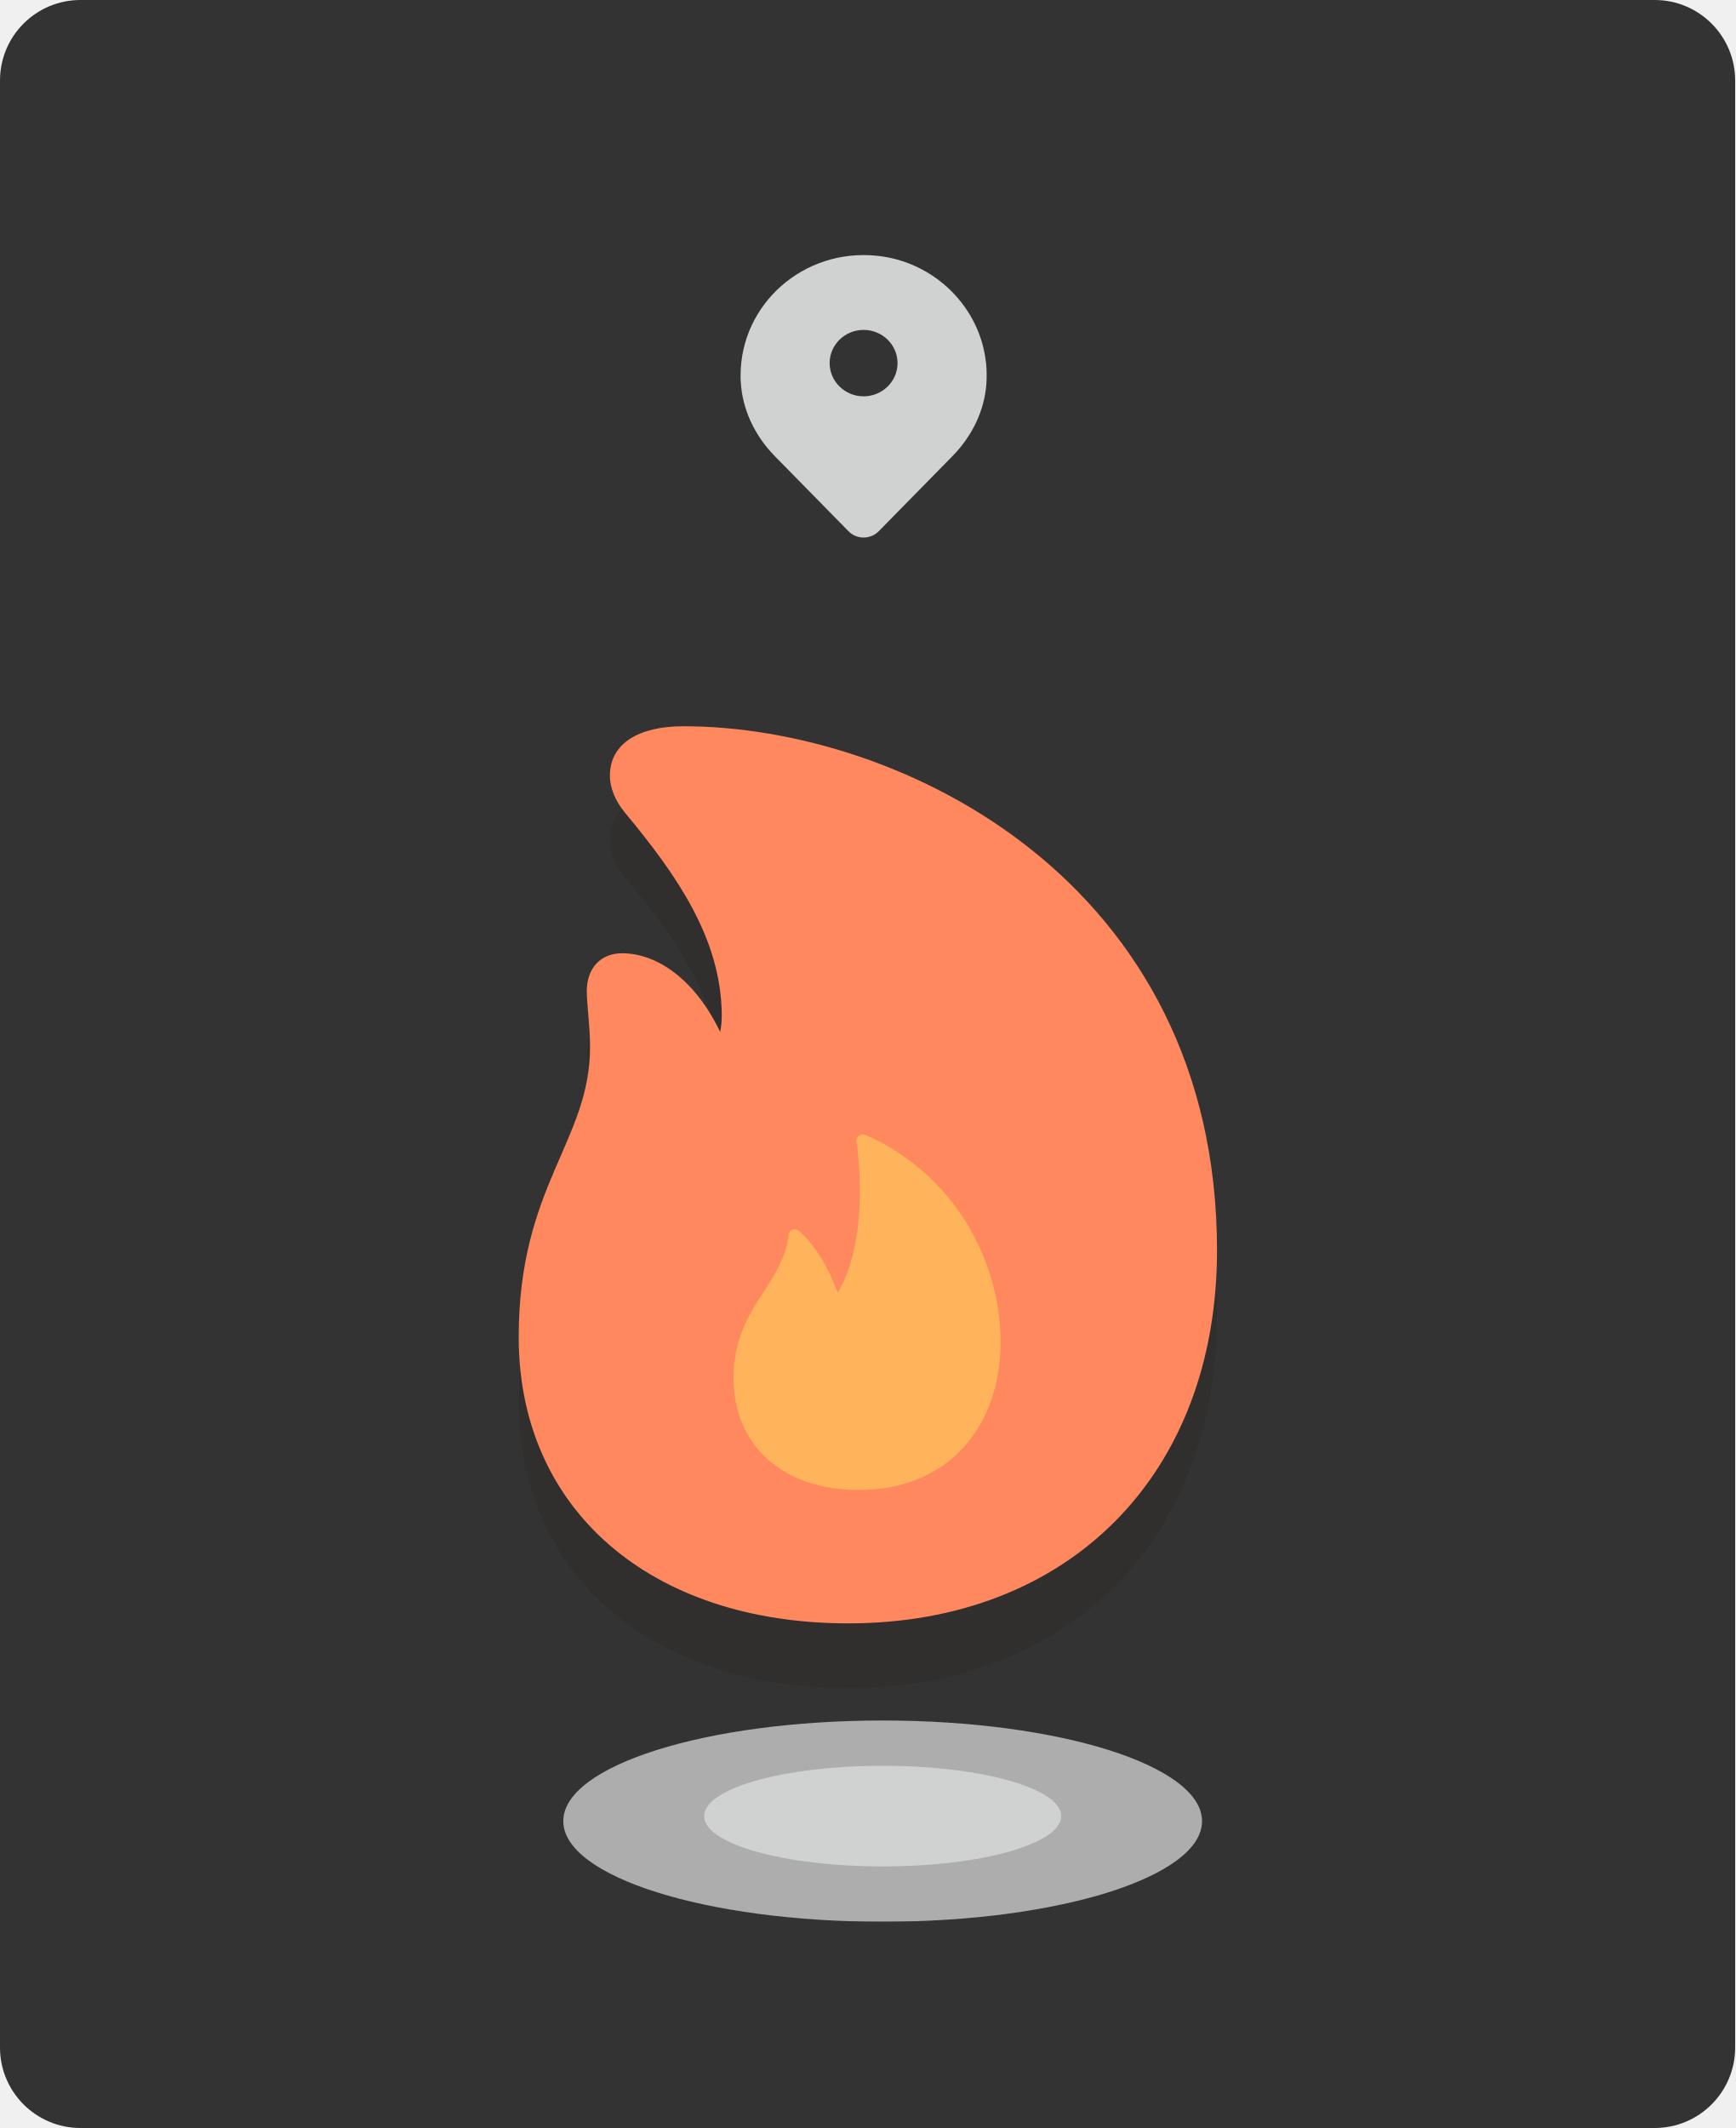
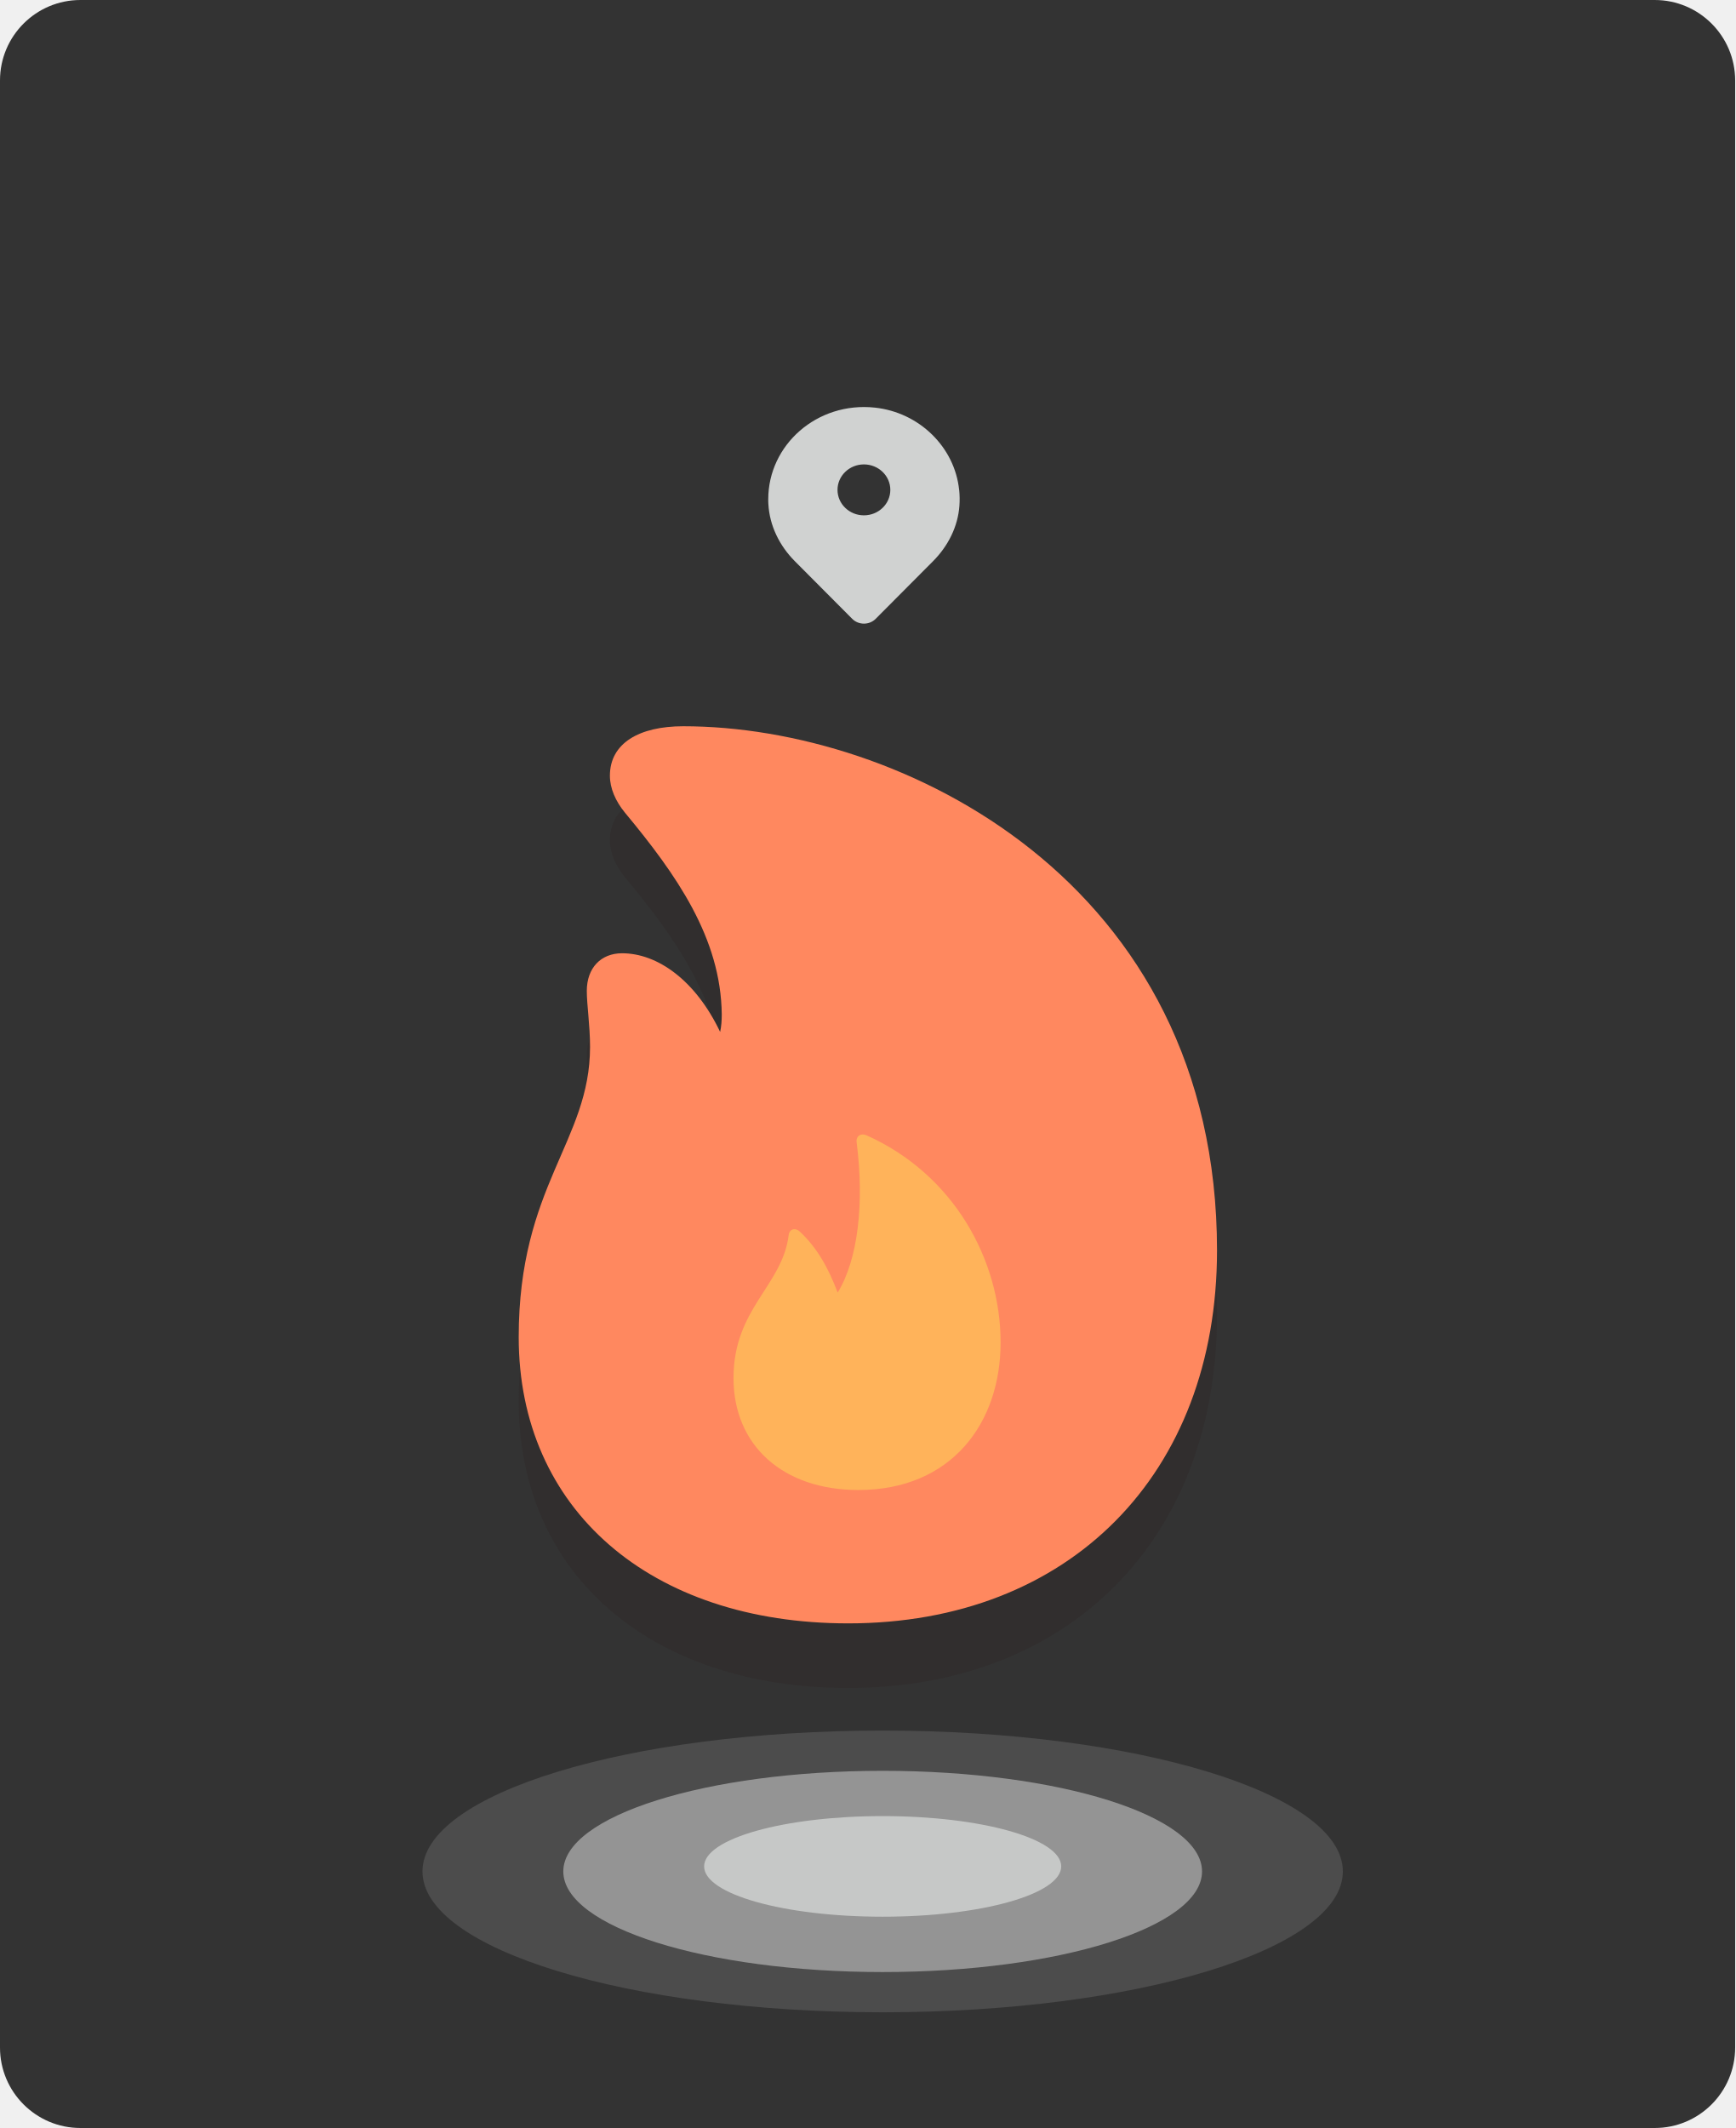
<svg xmlns="http://www.w3.org/2000/svg" width="345" height="423" viewBox="0 0 345 423" fill="none">
  <g clip-path="url(#clip0_30_556)">
    <rect width="345" height="423" fill="#333333" />
-     <g clip-path="url(#clip1_30_556)">
-       <path d="M168.649 335.527C129.244 335.527 103.136 312.803 103.136 278.636C103.136 248.498 117.318 239.715 117.318 220.939C117.318 216.668 116.674 212.559 116.674 209.819C116.674 205.226 119.494 202.325 123.684 202.325C130.695 202.325 138.27 207.643 143.185 217.958C143.427 216.829 143.507 215.701 143.507 214.492C143.346 199.262 134.482 186.692 124.248 174.362C122.395 172.106 121.267 169.528 121.267 167.029C121.267 160.583 127.069 157.198 135.852 157.198C179.044 157.198 241.979 187.981 241.979 261.391C241.979 305.873 212.647 335.527 168.649 335.527ZM170.664 309.016C189.117 309.016 198.948 295.8 198.948 279.684C198.948 263.245 189.601 246.242 172.275 238.506C171.147 238.023 170.1 238.667 170.341 240.037C171.872 252.044 170.583 263.245 166.554 269.772C164.701 264.856 162.444 260.827 158.979 257.604C157.932 256.718 156.884 257.282 156.804 258.41C155.514 268.483 145.844 272.915 145.844 286.775C145.844 300.151 155.675 309.016 170.664 309.016Z" fill="#312E2E" />
-       <ellipse cx="173.406" cy="261.19" rx="33.465" ry="46.759" fill="#FFB35A" />
-       <path d="M168.649 322.691C129.244 322.691 103.135 299.967 103.135 265.8C103.135 235.662 117.318 226.879 117.318 208.103C117.318 203.832 116.673 199.723 116.673 196.983C116.673 192.39 119.493 189.489 123.684 189.489C130.694 189.489 138.269 194.807 143.185 205.122C143.426 203.993 143.507 202.865 143.507 201.657C143.346 186.426 134.482 173.856 124.248 161.527C122.394 159.27 121.266 156.692 121.266 154.194C121.266 147.747 127.068 144.362 135.852 144.362C179.044 144.362 241.979 175.145 241.979 248.555C241.979 293.037 212.647 322.691 168.649 322.691ZM170.663 296.18C189.117 296.18 198.948 282.964 198.948 266.848C198.948 250.409 189.6 233.406 172.275 225.67C171.147 225.187 170.099 225.831 170.341 227.201C171.872 239.208 170.583 250.409 166.553 256.936C164.7 252.02 162.444 247.991 158.979 244.768C157.931 243.882 156.884 244.446 156.803 245.574C155.514 255.647 145.844 260.079 145.844 273.939C145.844 287.316 155.675 296.18 170.663 296.18Z" fill="#FF885F" />
-       <ellipse opacity="0.6" cx="175.5" cy="362" rx="63.5" ry="20" fill="white" />
-       <ellipse opacity="0.6" cx="175.5" cy="361" rx="35.5" ry="10" fill="#E8EBE9" />
-     </g>
-     <path d="M196.052 72.223C194.939 61.1 185.849 52.077 174.497 50.856C159.737 49.261 147.25 60.517 147.25 74.622C147.25 75.04 147.25 75.447 147.284 75.854C147.576 81.422 150.108 86.659 154.056 90.675L168.715 105.606C170.346 107.267 173.08 107.267 174.711 105.606L189.381 90.664C193.217 86.758 195.737 81.708 196.12 76.294C196.21 74.963 196.199 73.599 196.064 72.212L196.052 72.223ZM171.707 78.781C167.984 78.781 164.957 75.821 164.957 72.179C164.957 68.537 167.984 65.578 171.707 65.578C175.431 65.578 178.457 68.537 178.457 72.179C178.457 75.821 175.431 78.781 171.707 78.781Z" fill="#D0D2D1" />
+     <ellipse opacity="0.6" cx="175.5" cy="372" rx="91.5" ry="28" fill="white" fill-opacity="0.2" />
+     <path d="M168.649 335.527C129.244 335.527 103.136 312.803 103.136 278.636C103.136 248.498 117.318 239.715 117.318 220.939C117.318 216.668 116.674 212.559 116.674 209.819C116.674 205.226 119.494 202.325 123.684 202.325C130.695 202.325 138.27 207.643 143.185 217.958C143.427 216.829 143.507 215.701 143.507 214.492C143.346 199.262 134.482 186.692 124.248 174.362C122.395 172.106 121.267 169.528 121.267 167.029C121.267 160.583 127.069 157.198 135.852 157.198C179.044 157.198 241.979 187.981 241.979 261.391C241.979 305.873 212.647 335.527 168.649 335.527ZM170.664 309.016C189.117 309.016 198.948 295.8 198.948 279.684C198.948 263.245 189.601 246.242 172.275 238.506C171.147 238.023 170.1 238.667 170.341 240.037C171.872 252.044 170.583 263.245 166.554 269.772C164.701 264.856 162.444 260.827 158.979 257.604C157.932 256.718 156.884 257.282 156.804 258.41C155.514 268.483 145.844 272.915 145.844 286.775C145.844 300.151 155.675 309.016 170.664 309.016Z" fill="#312E2E" />
+     <ellipse cx="173.406" cy="261.19" rx="33.465" ry="46.759" fill="#FFB35A" />
+     <path d="M168.649 322.691C129.244 322.691 103.135 299.967 103.135 265.8C103.135 235.662 117.318 226.879 117.318 208.103C117.318 203.832 116.673 199.723 116.673 196.983C116.673 192.39 119.493 189.489 123.684 189.489C130.694 189.489 138.269 194.807 143.185 205.122C143.426 203.993 143.507 202.865 143.507 201.657C143.346 186.426 134.482 173.856 124.248 161.527C122.394 159.27 121.266 156.692 121.266 154.194C121.266 147.747 127.068 144.362 135.852 144.362C179.044 144.362 241.979 175.145 241.979 248.555C241.979 293.037 212.647 322.691 168.649 322.691ZM170.663 296.18C189.117 296.18 198.948 282.964 198.948 266.848C198.948 250.409 189.6 233.406 172.275 225.67C171.147 225.187 170.099 225.831 170.341 227.201C171.872 239.208 170.583 250.409 166.553 256.936C164.7 252.02 162.444 247.991 158.979 244.768C157.931 243.882 156.884 244.446 156.803 245.574C155.514 255.647 145.844 260.079 145.844 273.939C145.844 287.316 155.675 296.18 170.663 296.18Z" fill="#FF885F" />
+     <ellipse opacity="0.4" cx="175.5" cy="372" rx="63.5" ry="20" fill="white" />
+     <ellipse opacity="0.6" cx="175.5" cy="371" rx="35.5" ry="10" fill="#E8EBE9" />
+     <path d="M190.707 97.41C189.841 88.88 182.771 81.961 173.942 81.025C162.462 79.801 152.75 88.433 152.75 99.249C152.75 99.57 152.75 99.882 152.776 100.195C153.004 104.464 154.973 108.48 158.044 111.56L169.445 123.01C170.714 124.284 172.84 124.284 174.109 123.01L185.519 111.551C188.502 108.556 190.462 104.683 190.76 100.532C190.83 99.511 190.821 98.465 190.716 97.402L190.707 97.41ZM171.772 102.439C168.876 102.439 166.522 100.169 166.522 97.376C166.522 94.584 168.876 92.314 171.772 92.314C174.669 92.314 177.022 94.584 177.022 97.376C177.022 100.169 174.669 102.439 171.772 102.439Z" fill="#D0D2D1" />
  </g>
  <defs>
    <clipPath id="clip0_30_556">
      <rect width="345" height="423" rx="16" fill="white" />
    </clipPath>
-     <clipPath id="clip1_30_556">
-       <rect width="148" height="245" fill="white" transform="translate(98.5806 137)" />
-     </clipPath>
  </defs>
</svg>
